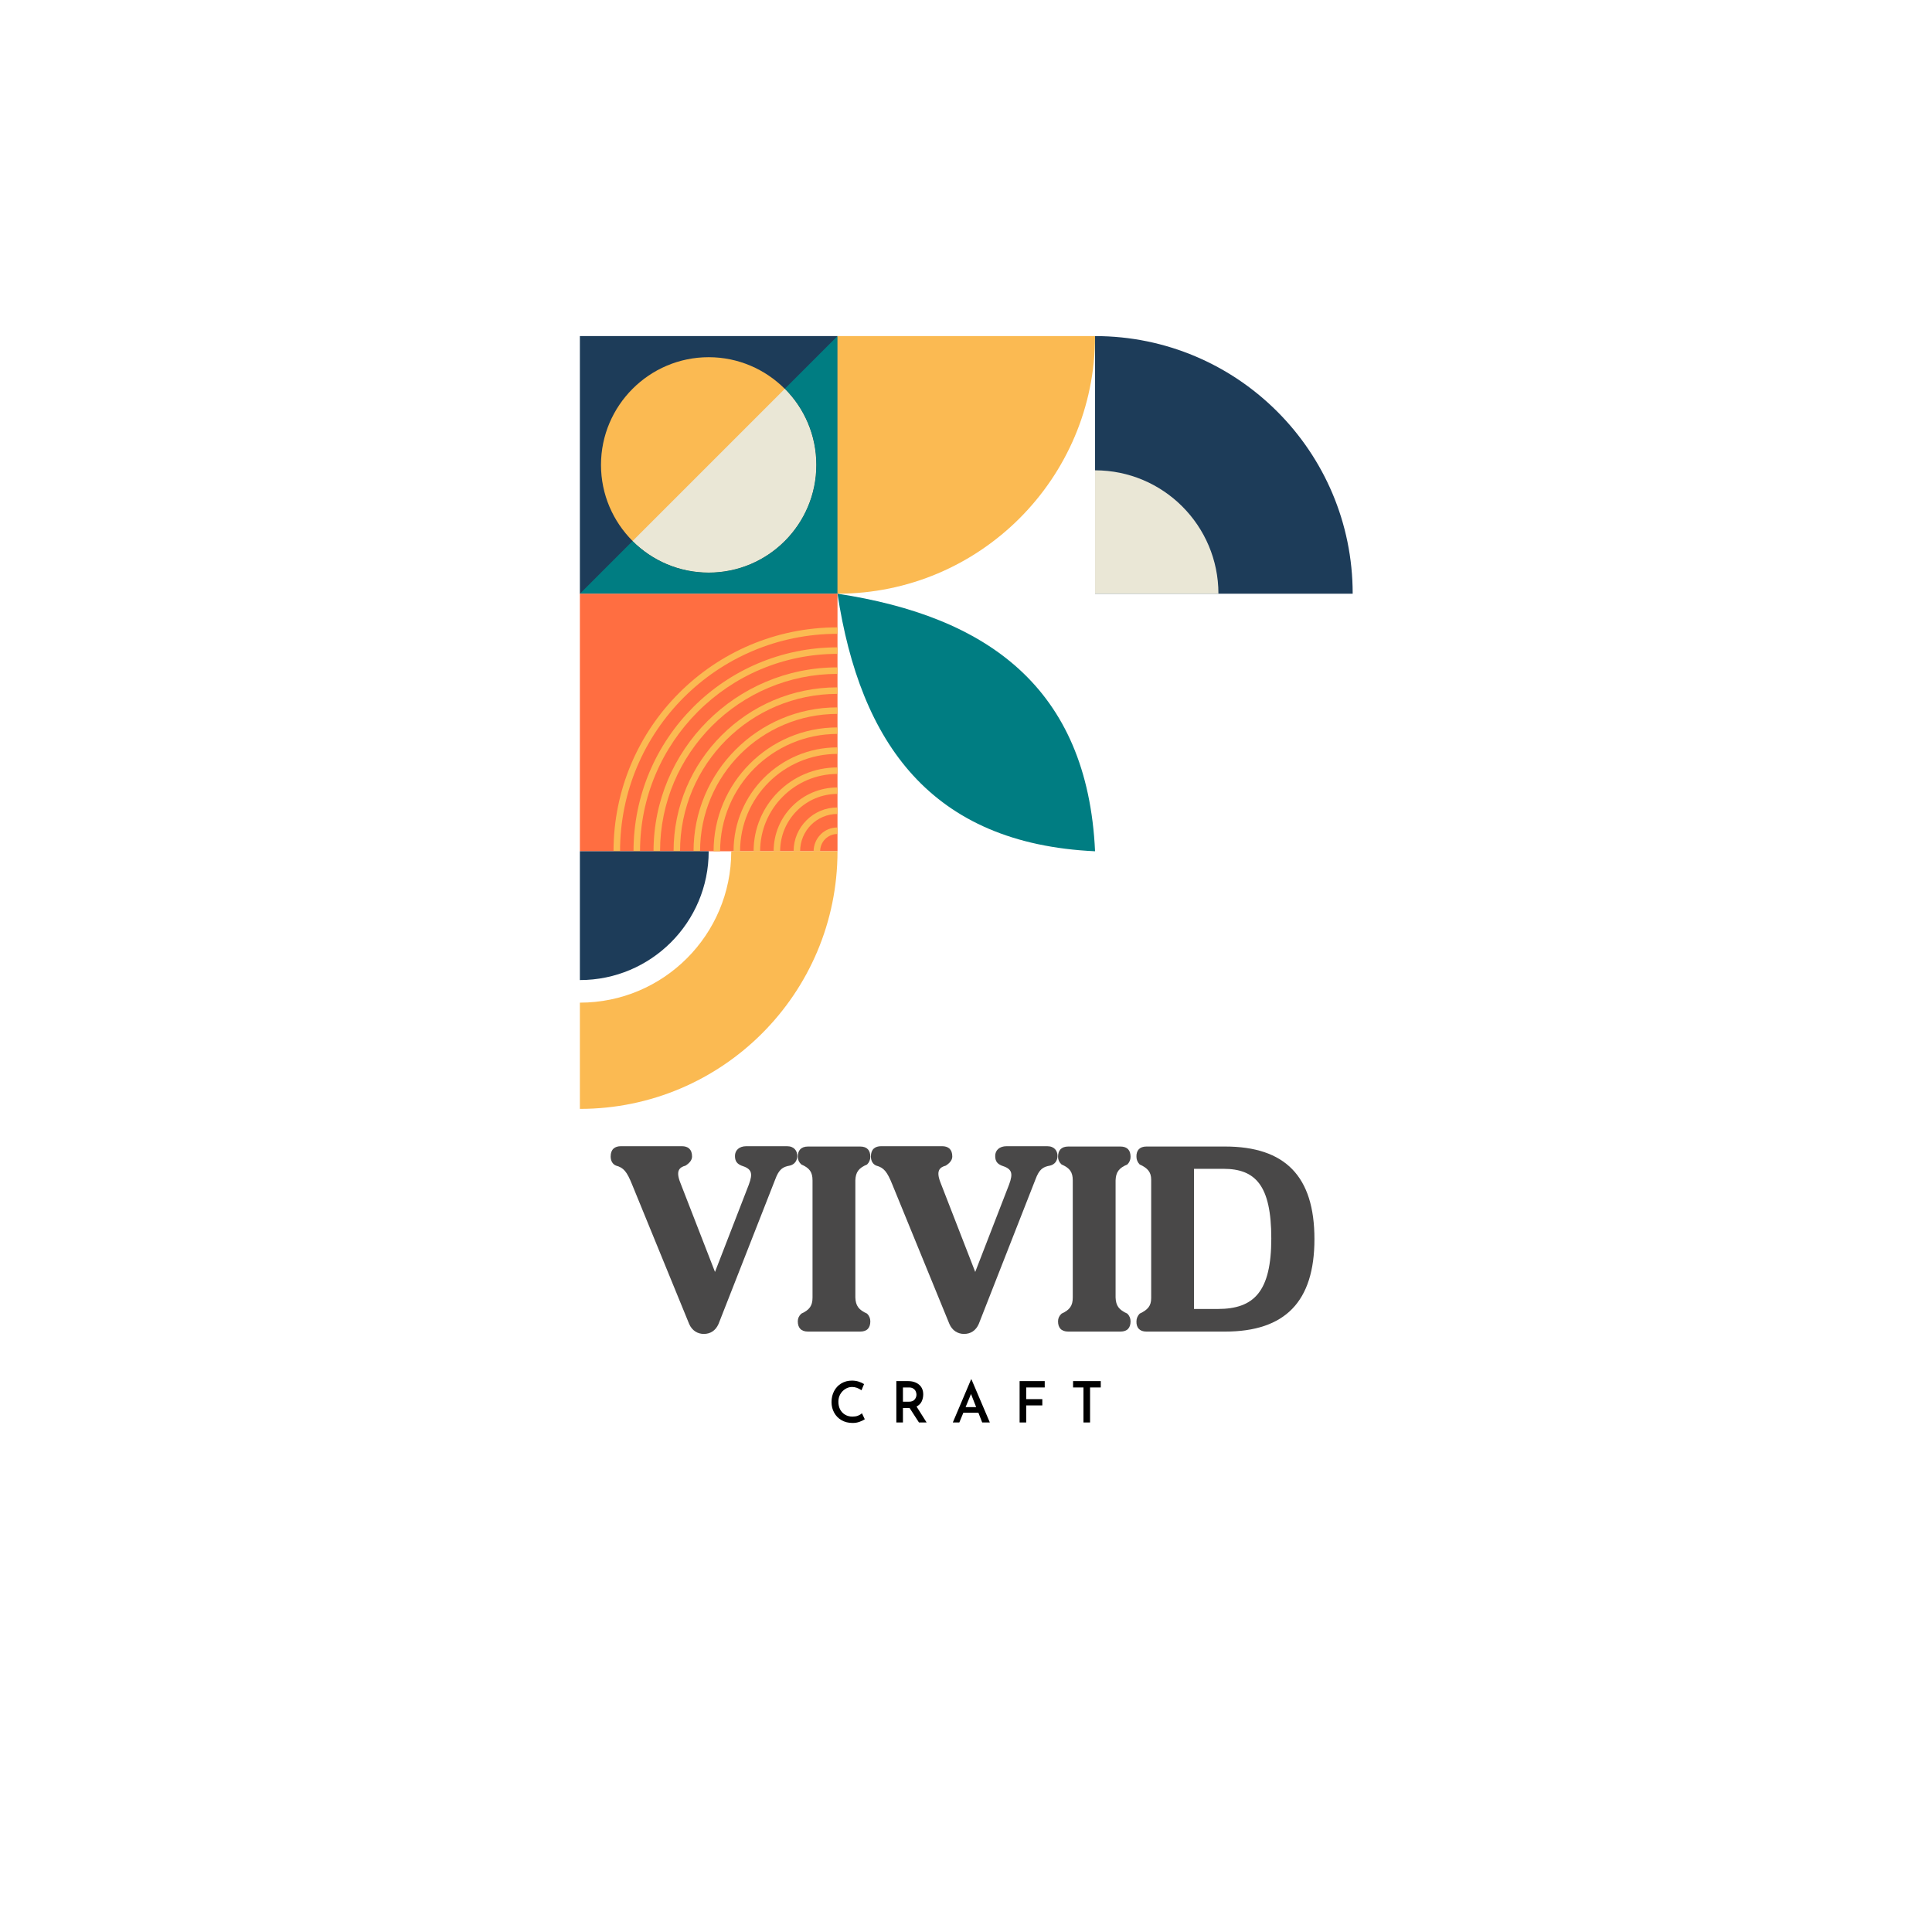
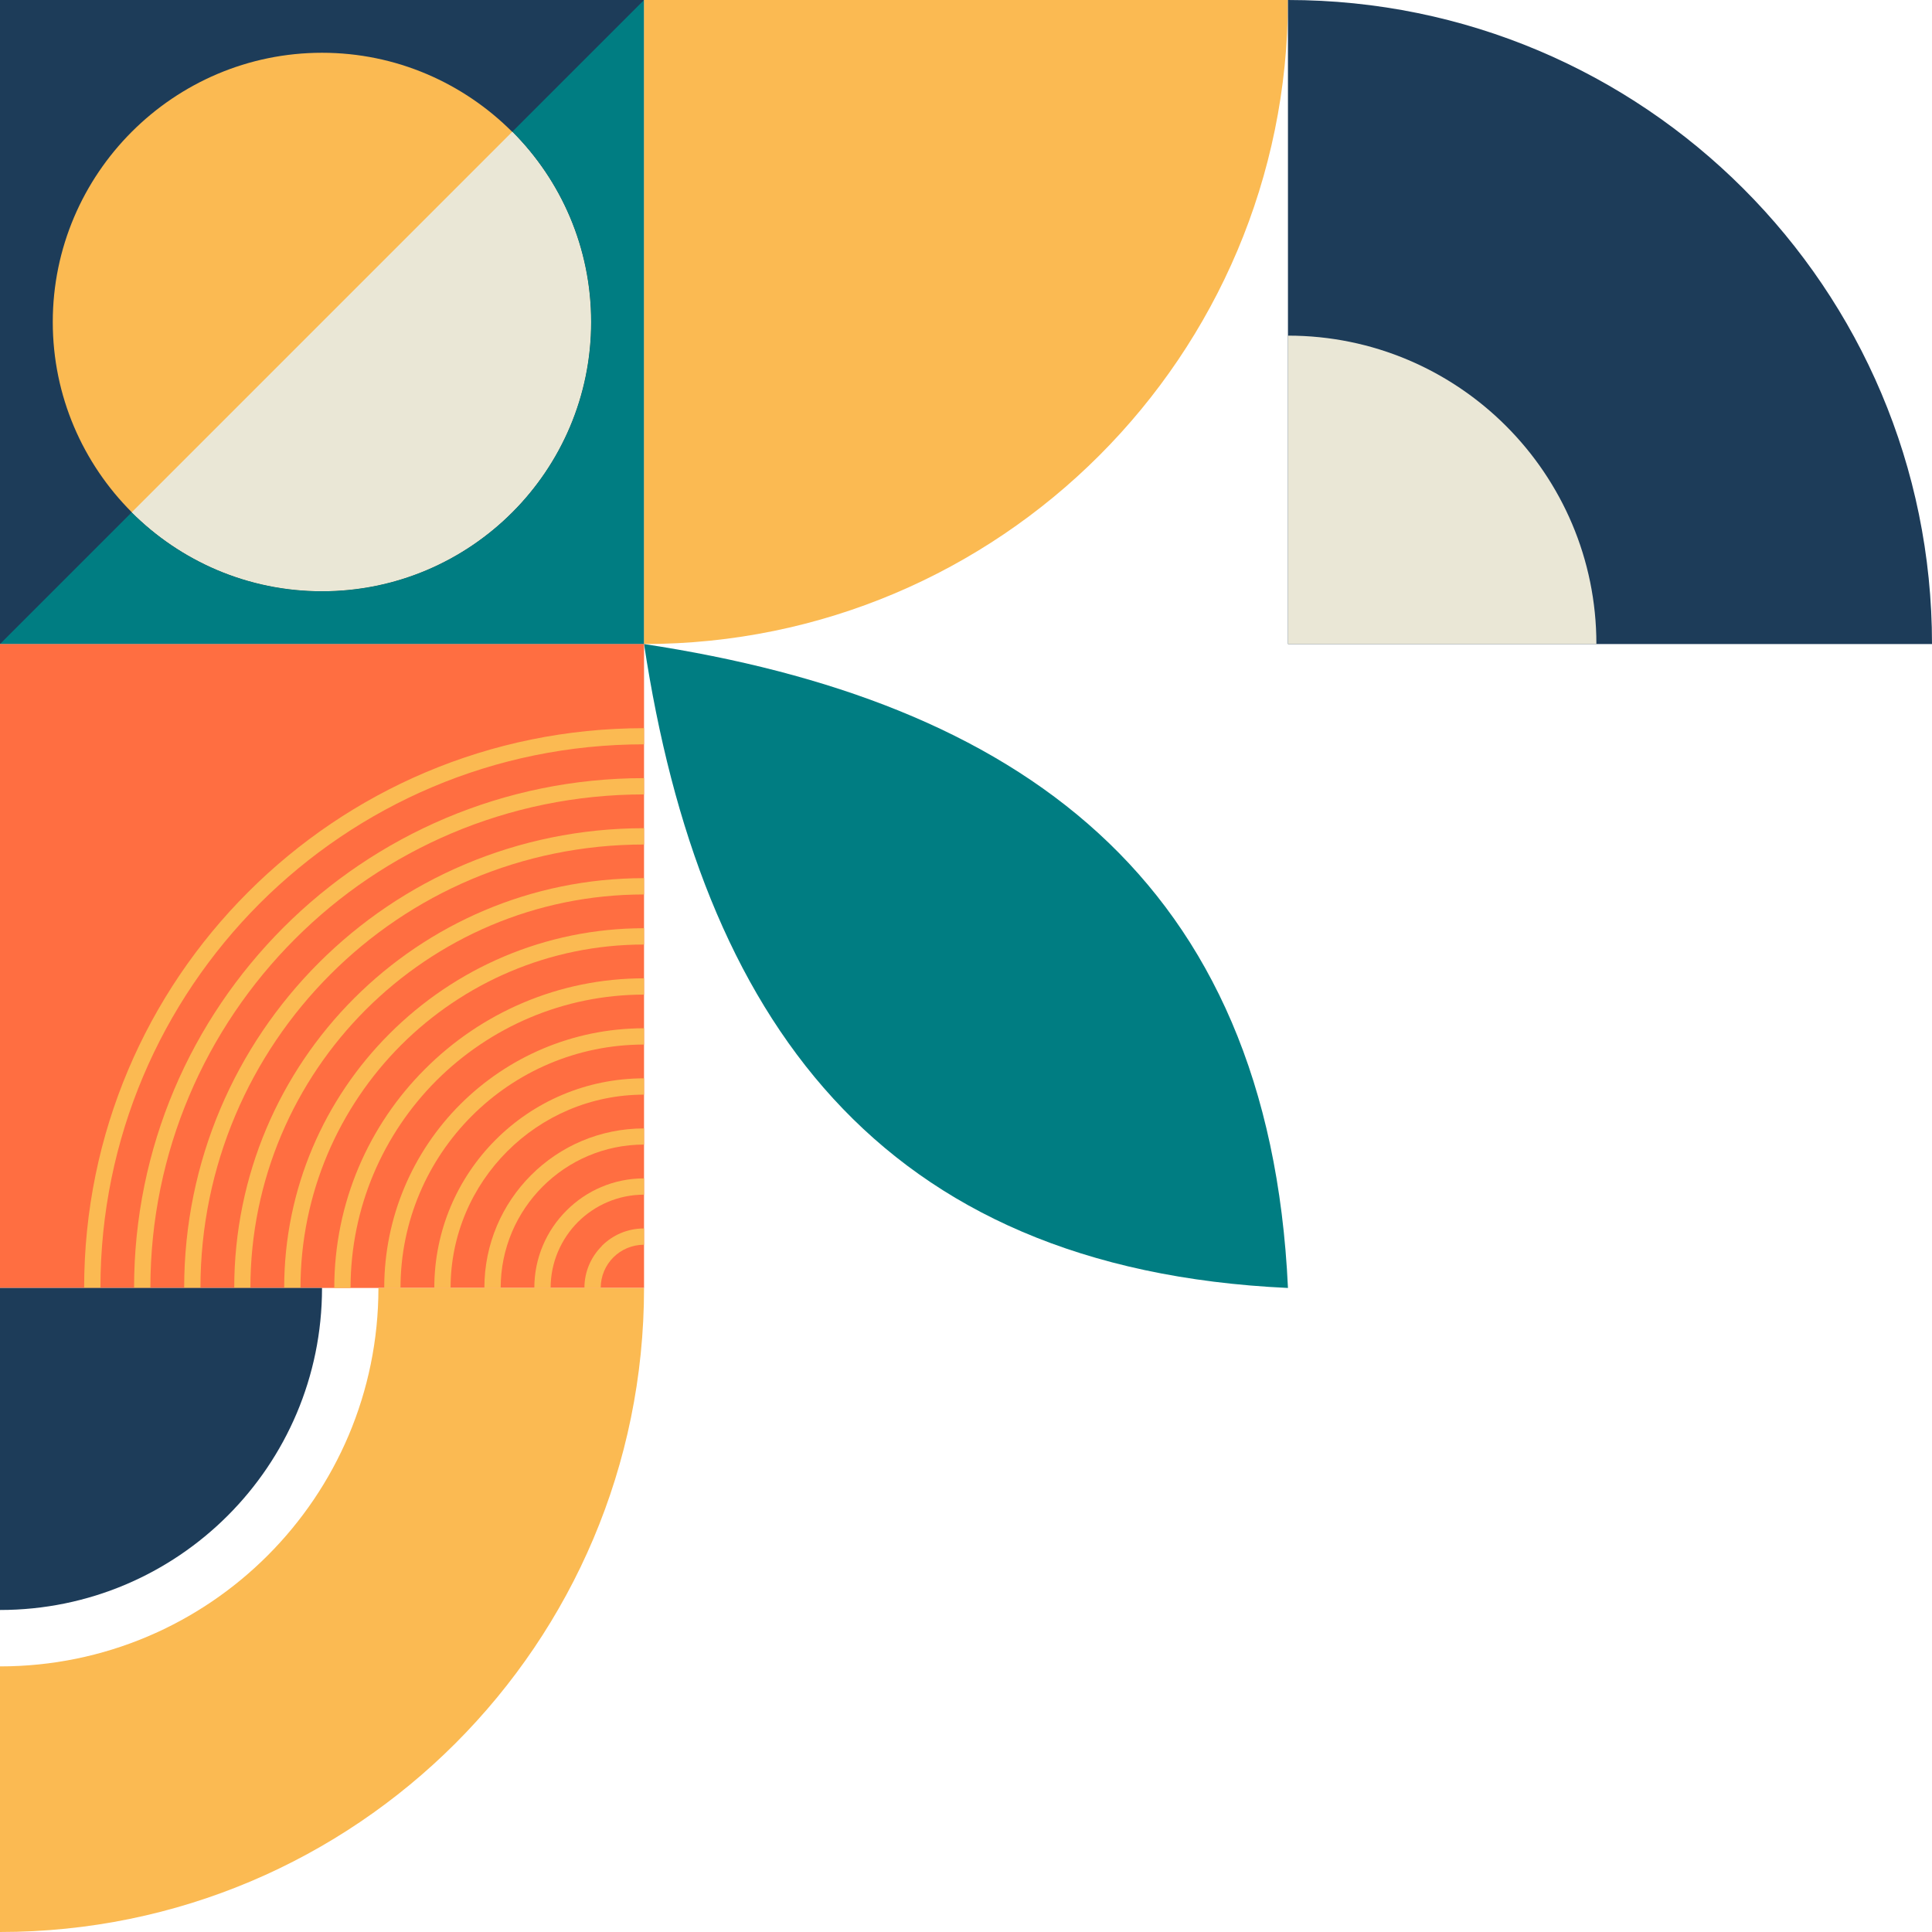
<svg xmlns="http://www.w3.org/2000/svg" width="500" zoomAndPan="magnify" viewBox="0 0 375 375" height="500" preserveAspectRatio="xMidYMid meet" version="1.0">
-   <defs>
-     <g />
-     <clipPath id="ae039a7b05">
-       <path d="M 112.555 65.234 L 163 65.234 L 163 116 L 112.555 116 Z M 112.555 65.234 " clip-rule="nonzero" />
-     </clipPath>
-     <clipPath id="b32827b214">
-       <path d="M 112.555 65.234 L 163 65.234 L 163 116 L 112.555 116 Z M 112.555 65.234 " clip-rule="nonzero" />
-     </clipPath>
-     <clipPath id="6bec18278d">
-       <path d="M 162 65.234 L 213 65.234 L 213 116 L 162 116 Z M 162 65.234 " clip-rule="nonzero" />
-     </clipPath>
-     <clipPath id="905875b8a7">
-       <path d="M 212 65.234 L 262.555 65.234 L 262.555 116 L 212 116 Z M 212 65.234 " clip-rule="nonzero" />
-     </clipPath>
-     <clipPath id="c434c8bae3">
-       <path d="M 112.555 115 L 163 115 L 163 166 L 112.555 166 Z M 112.555 115 " clip-rule="nonzero" />
-     </clipPath>
-     <clipPath id="91cab80616">
-       <path d="M 112.555 165 L 163 165 L 163 215.234 L 112.555 215.234 Z M 112.555 165 " clip-rule="nonzero" />
-     </clipPath>
-     <clipPath id="e2242e95a2">
-       <path d="M 112.555 165 L 138 165 L 138 191 L 112.555 191 Z M 112.555 165 " clip-rule="nonzero" />
-     </clipPath>
-   </defs>
-   <g clip-path="url(#ae039a7b05)">
-     <path fill="#1d3c59" d="M 162.559 65.234 L 162.559 115.238 L 112.555 115.238 L 112.555 65.234 Z M 162.559 65.234 " fill-opacity="1" fill-rule="evenodd" />
-   </g>
-   <path fill="#fbba52" d="M 116.652 90.234 C 116.652 101.742 126.035 111.141 137.555 111.141 C 149.062 111.141 158.449 101.742 158.449 90.234 C 158.449 78.727 149.062 69.332 137.555 69.332 C 126.035 69.332 116.652 78.727 116.652 90.234 Z M 116.652 90.234 " fill-opacity="1" fill-rule="evenodd" />
-   <path fill="#eae7d6" d="M 152.336 75.457 L 122.777 105.016 C 126.559 108.797 131.785 111.141 137.555 111.141 C 149.094 111.141 158.449 101.773 158.449 90.234 C 158.449 84.465 156.117 79.238 152.336 75.457 Z M 152.336 75.457 " fill-opacity="1" fill-rule="evenodd" />
-   <g clip-path="url(#b32827b214)">
-     <path fill="#007d82" d="M 158.449 90.234 C 158.449 101.773 149.094 111.141 137.555 111.141 C 131.785 111.141 126.559 108.797 122.777 105.016 L 112.555 115.238 L 162.559 115.238 L 162.559 65.23 L 152.336 75.453 C 156.117 79.238 158.449 84.465 158.449 90.234 Z M 158.449 90.234 " fill-opacity="1" fill-rule="evenodd" />
-   </g>
-   <g clip-path="url(#6bec18278d)">
-     <path fill="#fbba52" d="M 162.559 115.238 L 162.559 65.234 L 212.551 65.234 C 212.551 92.848 190.172 115.238 162.559 115.238 Z M 162.559 115.238 " fill-opacity="1" fill-rule="evenodd" />
-   </g>
-   <g clip-path="url(#905875b8a7)">
-     <path fill="#1d3c59" d="M 212.551 65.234 L 212.551 115.238 L 262.555 115.238 C 262.555 87.621 240.164 65.234 212.551 65.234 Z M 212.551 65.234 " fill-opacity="1" fill-rule="evenodd" />
-   </g>
-   <path fill="#eae7d6" d="M 212.551 91.289 L 212.551 115.238 L 236.496 115.238 C 236.496 102.016 225.773 91.289 212.551 91.289 Z M 212.551 91.289 " fill-opacity="1" fill-rule="evenodd" />
-   <path fill="#007d82" d="M 212.551 165.23 C 180.691 163.758 166.949 144.168 162.559 115.238 C 191.48 119.625 211.078 133.371 212.551 165.23 Z M 212.551 165.23 " fill-opacity="1" fill-rule="evenodd" />
-   <g clip-path="url(#c434c8bae3)">
-     <path fill="#ff6e41" d="M 162.559 115.238 L 162.559 165.23 L 112.555 165.23 L 112.555 115.238 Z M 162.559 115.238 " fill-opacity="1" fill-rule="evenodd" />
-   </g>
-   <path fill="#fbba52" d="M 119.086 165.23 C 119.086 153.23 123.945 142.359 131.816 134.5 C 139.676 126.629 150.547 121.77 162.559 121.77 L 162.559 123.023 C 150.891 123.023 140.348 127.746 132.707 135.387 C 125.074 143.027 120.352 153.574 120.352 165.23 Z M 119.086 165.23 " fill-opacity="1" fill-rule="nonzero" />
-   <path fill="#fbba52" d="M 122.965 165.23 C 122.965 154.309 127.395 144.41 134.566 137.238 C 141.727 130.078 151.625 125.648 162.559 125.648 L 162.559 126.914 C 151.969 126.914 142.383 131.199 135.453 138.137 C 128.523 145.066 124.23 154.652 124.23 165.23 Z M 122.965 165.23 " fill-opacity="1" fill-rule="nonzero" />
-   <path fill="#fbba52" d="M 126.852 165.23 C 126.852 155.375 130.844 146.449 137.305 139.988 C 143.766 133.527 152.691 129.535 162.559 129.535 L 162.559 130.801 C 153.047 130.801 144.434 134.648 138.203 140.887 C 131.973 147.117 128.117 155.73 128.117 165.23 Z M 126.852 165.23 " fill-opacity="1" fill-rule="nonzero" />
-   <path fill="#fbba52" d="M 130.742 165.23 C 130.742 156.449 134.293 148.496 140.055 142.738 C 145.812 136.977 153.766 133.414 162.559 133.414 L 162.559 134.68 C 154.113 134.68 146.48 138.105 140.953 143.625 C 135.422 149.156 131.996 156.797 131.996 165.23 Z M 130.742 165.23 " fill-opacity="1" fill-rule="nonzero" />
-   <path fill="#fbba52" d="M 134.617 165.23 C 134.617 157.527 137.742 150.535 142.805 145.484 C 147.863 140.426 154.844 137.301 162.559 137.301 L 162.559 138.566 C 155.188 138.566 148.52 141.555 143.691 146.375 C 138.871 151.203 135.883 157.871 135.883 165.23 Z M 134.617 165.23 " fill-opacity="1" fill-rule="nonzero" />
-   <path fill="#fbba52" d="M 138.508 165.23 C 138.508 158.594 141.191 152.582 145.551 148.234 C 149.898 143.875 155.91 141.191 162.559 141.191 L 162.559 142.453 C 156.266 142.453 150.57 145.004 146.441 149.121 C 142.32 153.25 139.773 158.949 139.773 165.23 Z M 138.508 165.23 " fill-opacity="1" fill-rule="nonzero" />
-   <path fill="#fbba52" d="M 142.383 165.23 C 142.383 159.668 144.645 154.621 148.289 150.973 C 151.949 147.324 156.988 145.066 162.559 145.066 L 162.559 146.332 C 157.332 146.332 152.605 148.453 149.188 151.871 C 145.77 155.289 143.648 160.016 143.648 165.23 Z M 142.383 165.23 " fill-opacity="1" fill-rule="nonzero" />
-   <path fill="#fbba52" d="M 146.273 165.23 C 146.273 160.734 148.09 156.668 151.039 153.723 C 153.988 150.773 158.051 148.957 162.559 148.957 L 162.559 150.219 C 158.406 150.219 154.656 151.902 151.938 154.621 C 149.219 157.34 147.539 161.09 147.539 165.23 Z M 146.273 165.23 " fill-opacity="1" fill-rule="nonzero" />
-   <path fill="#fbba52" d="M 150.16 165.23 C 150.16 161.812 151.539 158.719 153.789 156.473 C 156.035 154.223 159.129 152.844 162.559 152.844 L 162.559 154.098 C 159.473 154.098 156.695 155.352 154.688 157.359 C 152.668 159.375 151.426 162.156 151.426 165.23 Z M 150.16 165.23 " fill-opacity="1" fill-rule="nonzero" />
-   <path fill="#fbba52" d="M 154.039 165.23 C 154.039 162.887 154.988 160.758 156.539 159.219 C 158.074 157.672 160.207 156.723 162.559 156.723 L 162.559 157.988 C 160.551 157.988 158.742 158.801 157.426 160.109 C 156.121 161.426 155.305 163.234 155.305 165.23 Z M 154.039 165.23 " fill-opacity="1" fill-rule="nonzero" />
-   <path fill="#fbba52" d="M 157.926 165.23 C 157.926 163.957 158.449 162.805 159.285 161.969 L 159.285 161.957 C 160.121 161.121 161.273 160.609 162.559 160.609 L 162.559 161.875 C 161.629 161.875 160.781 162.25 160.176 162.855 C 159.57 163.465 159.191 164.301 159.191 165.23 Z M 157.926 165.23 " fill-opacity="1" fill-rule="nonzero" />
-   <g clip-path="url(#91cab80616)">
-     <path fill="#fbba52" d="M 112.555 215.234 C 140.168 215.234 162.559 192.844 162.559 165.23 L 141.934 165.23 C 141.934 181.461 128.777 194.613 112.555 194.613 Z M 112.555 215.234 " fill-opacity="1" fill-rule="evenodd" />
-   </g>
-   <g clip-path="url(#e2242e95a2)">
-     <path fill="#1d3c59" d="M 137.555 165.23 C 137.555 179.039 126.363 190.23 112.555 190.23 L 112.555 165.23 Z M 137.555 165.23 " fill-opacity="1" fill-rule="evenodd" />
-   </g>
-   <g fill="#494848" fill-opacity="1">
-     <g transform="translate(117.9676, 258.4608)">
-       <g>
-         <path d="M 26.906 -35.984 C 25.484 -35.984 24.688 -35.172 24.688 -34.094 C 24.688 -33.016 25.141 -32.562 25.938 -32.219 C 27.938 -31.594 28.219 -30.781 27.375 -28.516 L 20.812 -11.578 L 14.078 -28.906 C 13.172 -31.188 13.859 -31.875 15.109 -32.219 C 15.969 -32.781 16.359 -33.359 16.359 -33.984 C 16.359 -35.406 15.562 -35.984 14.375 -35.984 L 2.562 -35.984 C 1.375 -35.984 0.562 -35.406 0.562 -33.984 C 0.562 -33.188 0.906 -32.5 1.594 -32.219 C 3.078 -31.812 3.703 -31.078 4.734 -28.516 L 15.797 -1.484 C 16.359 -0.172 17.453 0.453 18.641 0.453 C 19.906 0.453 20.922 -0.172 21.5 -1.484 L 32.5 -29.531 C 33.234 -31.531 33.984 -31.984 35.344 -32.219 C 36.266 -32.438 36.781 -33.188 36.781 -34.094 C 36.781 -35.062 36.203 -35.984 34.781 -35.984 Z M 26.906 -35.984 " />
-       </g>
-     </g>
-   </g>
-   <g fill="#494848" fill-opacity="1">
-     <g transform="translate(153.2575, 258.4608)">
-       <g>
-         <path d="M 13.688 0 C 15.109 0 15.672 -0.797 15.672 -2 C 15.672 -2.562 15.453 -3.078 15.047 -3.484 C 13.406 -4.219 12.828 -5.016 12.766 -6.609 L 12.766 -29.359 C 12.828 -30.953 13.406 -31.75 15.047 -32.438 C 15.453 -32.844 15.672 -33.359 15.672 -33.922 C 15.672 -35.125 15.109 -35.922 13.688 -35.922 L 3.594 -35.922 C 2.172 -35.922 1.594 -35.125 1.594 -33.922 C 1.594 -33.359 1.828 -32.844 2.281 -32.438 C 3.875 -31.75 4.453 -30.953 4.453 -29.359 L 4.453 -6.609 C 4.453 -5.016 3.875 -4.219 2.281 -3.484 C 1.828 -3.078 1.594 -2.562 1.594 -2 C 1.594 -0.797 2.172 0 3.594 0 Z M 13.688 0 " />
-       </g>
-     </g>
-   </g>
-   <g fill="#494848" fill-opacity="1">
-     <g transform="translate(168.4793, 258.4608)">
-       <g>
-         <path d="M 26.906 -35.984 C 25.484 -35.984 24.688 -35.172 24.688 -34.094 C 24.688 -33.016 25.141 -32.562 25.938 -32.219 C 27.938 -31.594 28.219 -30.781 27.375 -28.516 L 20.812 -11.578 L 14.078 -28.906 C 13.172 -31.188 13.859 -31.875 15.109 -32.219 C 15.969 -32.781 16.359 -33.359 16.359 -33.984 C 16.359 -35.406 15.562 -35.984 14.375 -35.984 L 2.562 -35.984 C 1.375 -35.984 0.562 -35.406 0.562 -33.984 C 0.562 -33.188 0.906 -32.5 1.594 -32.219 C 3.078 -31.812 3.703 -31.078 4.734 -28.516 L 15.797 -1.484 C 16.359 -0.172 17.453 0.453 18.641 0.453 C 19.906 0.453 20.922 -0.172 21.5 -1.484 L 32.5 -29.531 C 33.234 -31.531 33.984 -31.984 35.344 -32.219 C 36.266 -32.438 36.781 -33.188 36.781 -34.094 C 36.781 -35.062 36.203 -35.984 34.781 -35.984 Z M 26.906 -35.984 " />
-       </g>
-     </g>
-   </g>
-   <g fill="#494848" fill-opacity="1">
-     <g transform="translate(203.7692, 258.4608)">
-       <g>
-         <path d="M 13.688 0 C 15.109 0 15.672 -0.797 15.672 -2 C 15.672 -2.562 15.453 -3.078 15.047 -3.484 C 13.406 -4.219 12.828 -5.016 12.766 -6.609 L 12.766 -29.359 C 12.828 -30.953 13.406 -31.75 15.047 -32.438 C 15.453 -32.844 15.672 -33.359 15.672 -33.922 C 15.672 -35.125 15.109 -35.922 13.688 -35.922 L 3.594 -35.922 C 2.172 -35.922 1.594 -35.125 1.594 -33.922 C 1.594 -33.359 1.828 -32.844 2.281 -32.438 C 3.875 -31.75 4.453 -30.953 4.453 -29.359 L 4.453 -6.609 C 4.453 -5.016 3.875 -4.219 2.281 -3.484 C 1.828 -3.078 1.594 -2.562 1.594 -2 C 1.594 -0.797 2.172 0 3.594 0 Z M 13.688 0 " />
-       </g>
-     </g>
-   </g>
-   <g fill="#494848" fill-opacity="1">
-     <g transform="translate(218.991, 258.4608)">
-       <g>
-         <path d="M 18.766 0 C 30.453 0 36.141 -5.812 36.141 -17.953 C 36.141 -30.156 30.453 -35.922 18.766 -35.922 L 3.531 -35.922 C 2.172 -35.922 1.547 -35.125 1.594 -33.922 C 1.594 -33.359 1.828 -32.844 2.219 -32.438 C 3.766 -31.75 4.453 -30.953 4.453 -29.484 L 4.453 -6.5 C 4.453 -4.953 3.766 -4.219 2.219 -3.484 C 1.828 -3.078 1.594 -2.562 1.594 -2 C 1.547 -0.797 2.172 0 3.531 0 Z M 12.766 -31.594 L 18.469 -31.594 C 24.688 -31.594 27.766 -28.391 27.766 -18.078 C 27.766 -7.75 24.406 -4.391 17.391 -4.391 L 12.766 -4.391 Z M 12.766 -31.594 " />
-       </g>
-     </g>
-   </g>
-   <g fill="#000000" fill-opacity="1">
-     <g transform="translate(160.7907, 276.1018)">
-       <g>
-         <path d="M 7.062 -0.625 C 6.82 -0.457 6.492 -0.297 6.078 -0.141 C 5.66 0.016 5.207 0.094 4.719 0.094 C 3.883 0.094 3.156 -0.086 2.531 -0.453 C 1.914 -0.816 1.441 -1.305 1.109 -1.922 C 0.773 -2.535 0.609 -3.211 0.609 -3.953 C 0.609 -4.754 0.773 -5.469 1.109 -6.094 C 1.441 -6.727 1.906 -7.223 2.5 -7.578 C 3.102 -7.941 3.789 -8.125 4.562 -8.125 C 5.031 -8.125 5.461 -8.062 5.859 -7.938 C 6.266 -7.812 6.617 -7.648 6.922 -7.453 L 6.422 -6.25 C 5.828 -6.676 5.219 -6.891 4.594 -6.891 C 4.125 -6.891 3.688 -6.758 3.281 -6.5 C 2.875 -6.25 2.547 -5.906 2.297 -5.469 C 2.055 -5.031 1.938 -4.551 1.938 -4.031 C 1.938 -3.477 2.047 -2.984 2.266 -2.547 C 2.492 -2.109 2.816 -1.766 3.234 -1.516 C 3.648 -1.266 4.129 -1.141 4.672 -1.141 C 5.066 -1.141 5.422 -1.195 5.734 -1.312 C 6.047 -1.438 6.305 -1.594 6.516 -1.781 Z M 7.062 -0.625 " />
-       </g>
-     </g>
-   </g>
-   <g fill="#000000" fill-opacity="1">
-     <g transform="translate(172.87, 276.1018)">
-       <g>
-         <path d="M 5.5 0 L 3.688 -2.797 L 2.391 -2.797 L 2.391 0 L 1.109 0 L 1.109 -8.031 L 3.359 -8.031 C 4.254 -8.031 4.973 -7.801 5.516 -7.344 C 6.055 -6.883 6.328 -6.254 6.328 -5.453 C 6.328 -4.953 6.223 -4.488 6.016 -4.062 C 5.805 -3.645 5.477 -3.32 5.031 -3.094 L 6.984 0 Z M 2.391 -4.031 L 3.547 -4.031 C 4.055 -4.031 4.426 -4.172 4.656 -4.453 C 4.895 -4.734 5.016 -5.051 5.016 -5.406 C 5.016 -5.613 4.969 -5.82 4.875 -6.031 C 4.789 -6.238 4.641 -6.414 4.422 -6.562 C 4.211 -6.719 3.93 -6.797 3.578 -6.797 L 2.391 -6.797 Z M 2.391 -4.031 " />
-       </g>
-     </g>
-   </g>
-   <g fill="#000000" fill-opacity="1">
-     <g transform="translate(184.6735, 276.1018)">
-       <g>
-         <path d="M 5.234 -1.891 L 2.312 -1.891 L 1.531 0 L 0.266 0 L 3.812 -8.359 L 3.891 -8.359 L 7.453 0 L 5.969 0 Z M 4.797 -2.984 L 3.797 -5.531 L 2.75 -2.984 Z M 4.797 -2.984 " />
-       </g>
-     </g>
-   </g>
-   <g fill="#000000" fill-opacity="1">
-     <g transform="translate(196.7968, 276.1018)">
-       <g>
-         <path d="M 5.984 -8.031 L 5.984 -6.797 L 2.391 -6.797 L 2.391 -4.531 L 5.516 -4.531 L 5.516 -3.312 L 2.391 -3.312 L 2.391 0 L 1.109 0 L 1.109 -8.031 Z M 5.984 -8.031 " />
-       </g>
-     </g>
-   </g>
-   <g fill="#000000" fill-opacity="1">
-     <g transform="translate(207.7509, 276.1018)">
-       <g>
-         <path d="M 5.906 -8.031 L 5.906 -6.797 L 3.828 -6.797 L 3.828 0 L 2.547 0 L 2.547 -6.797 L 0.531 -6.797 L 0.531 -8.031 Z M 5.906 -8.031 " />
-       </g>
-     </g>
-   </g>
+   <path fill="#1d3c59" d="M 125.008 0 L 125.008 125.008 L 0 125.008 L 0 0 Z M 125.008 0 " fill-opacity="1" fill-rule="evenodd" />
+   <path fill="#fbba52" d="M 10.242 62.504 C 10.242 91.273 33.707 114.766 62.504 114.766 C 91.273 114.766 114.738 91.273 114.738 62.504 C 114.738 33.734 91.273 10.242 62.504 10.242 C 33.707 10.242 10.242 33.734 10.242 62.504 Z M 10.242 62.504 " fill-opacity="1" fill-rule="evenodd" />
+   <path fill="#eae7d6" d="M 99.453 25.555 L 25.555 99.453 C 35.016 108.914 48.078 114.766 62.504 114.766 C 91.352 114.766 114.738 91.352 114.738 62.504 C 114.738 48.078 108.91 35.016 99.453 25.555 Z M 99.453 25.555 " fill-opacity="1" fill-rule="evenodd" />
+   <path fill="#007d82" d="M 114.738 62.504 C 114.738 91.352 91.352 114.766 62.504 114.766 C 48.078 114.766 35.016 108.91 25.555 99.453 L 0 125.008 L 125.008 125.008 L 125.008 -0.004 L 99.453 25.555 C 108.91 35.016 114.738 48.078 114.738 62.504 Z M 114.738 62.504 " fill-opacity="1" fill-rule="evenodd" />
+   <path fill="#fbba52" d="M 125.008 125.008 L 125.008 0 L 249.992 0 C 249.992 69.035 194.047 125.008 125.008 125.008 Z M 125.008 125.008 " fill-opacity="1" fill-rule="evenodd" />
+   <path fill="#1d3c59" d="M 249.992 0 L 249.992 125.008 L 375 125.008 C 375 55.969 319.031 0 249.992 0 Z M 249.992 0 " fill-opacity="1" fill-rule="evenodd" />
+   <path fill="#eae7d6" d="M 249.992 65.145 L 249.992 125.008 L 309.859 125.008 C 309.859 91.953 283.047 65.145 249.992 65.145 Z M 249.992 65.145 " fill-opacity="1" fill-rule="evenodd" />
+   <path fill="#007d82" d="M 249.992 249.992 C 170.344 246.305 135.984 197.34 125.008 125.008 C 197.312 135.984 246.309 170.344 249.992 249.992 Z M 249.992 249.992 " fill-opacity="1" fill-rule="evenodd" />
+   <path fill="#ff6e41" d="M 125.008 125.008 L 125.008 249.992 L 0 249.992 L 0 125.008 Z M 125.008 125.008 " fill-opacity="1" fill-rule="evenodd" />
+   <path fill="#fbba52" d="M 16.332 249.992 C 16.332 219.992 28.48 192.816 48.156 173.164 C 67.809 153.488 94.984 141.34 125.008 141.34 L 125.008 144.473 C 95.844 144.473 69.48 156.285 50.379 175.387 C 31.305 194.488 19.492 220.855 19.492 249.988 L 16.332 249.988 Z M 16.332 249.992 " fill-opacity="1" fill-rule="nonzero" />
+   <path fill="#fbba52" d="M 26.023 249.992 C 26.023 222.684 37.105 197.938 55.031 180.012 C 72.93 162.113 97.676 151.035 125.008 151.035 L 125.008 154.195 C 98.539 154.195 74.578 164.91 57.25 182.262 C 39.926 199.586 29.188 223.547 29.188 249.992 Z M 26.023 249.992 " fill-opacity="1" fill-rule="nonzero" />
+   <path fill="#fbba52" d="M 35.746 249.992 C 35.746 225.352 45.727 203.035 61.875 186.887 C 78.023 170.738 100.34 160.754 125.008 160.754 L 125.008 163.918 C 101.227 163.918 79.695 173.535 64.125 189.133 C 48.551 204.707 38.906 226.238 38.906 249.992 Z M 35.746 249.992 " fill-opacity="1" fill-rule="nonzero" />
+   <path fill="#fbba52" d="M 45.465 249.992 C 45.465 228.043 54.348 208.156 68.746 193.758 C 83.145 179.359 103.031 170.449 125.008 170.449 L 125.008 173.613 C 103.895 173.613 84.816 182.184 70.996 195.98 C 57.172 209.805 48.602 228.906 48.602 249.992 Z M 45.465 249.992 " fill-opacity="1" fill-rule="nonzero" />
+   <path fill="#fbba52" d="M 55.16 249.992 C 55.16 230.734 62.973 213.25 75.621 200.629 C 88.27 187.984 105.723 180.168 125.008 180.168 L 125.008 183.332 C 106.586 183.332 89.914 190.805 77.844 202.852 C 65.797 214.922 58.324 231.594 58.324 249.992 Z M 55.16 249.992 " fill-opacity="1" fill-rule="nonzero" />
+   <path fill="#fbba52" d="M 64.883 249.992 C 64.883 233.398 71.598 218.371 82.492 207.504 C 93.363 196.605 108.387 189.891 125.008 189.891 L 125.008 193.051 C 109.277 193.051 95.035 199.43 84.715 209.723 C 74.418 220.043 68.043 234.285 68.043 249.992 Z M 64.883 249.992 " fill-opacity="1" fill-rule="nonzero" />
+   <path fill="#fbba52" d="M 74.578 249.992 C 74.578 236.09 80.223 223.469 89.34 214.348 C 98.484 205.23 111.082 199.586 125.008 199.586 L 125.008 202.746 C 111.941 202.746 100.133 208.051 91.586 216.598 C 83.043 225.141 77.738 236.953 77.738 249.992 Z M 74.578 249.992 " fill-opacity="1" fill-rule="nonzero" />
+   <path fill="#fbba52" d="M 84.297 249.992 C 84.297 238.754 88.844 228.59 96.211 221.223 C 103.582 213.852 113.746 209.305 125.008 209.305 L 125.008 212.469 C 114.633 212.469 105.254 216.676 98.461 223.469 C 91.664 230.262 87.457 239.645 87.457 249.992 Z M 84.297 249.992 " fill-opacity="1" fill-rule="nonzero" />
+   <path fill="#fbba52" d="M 94.016 249.992 C 94.016 241.445 97.465 233.711 103.086 228.094 C 108.703 222.477 116.438 219.027 125.008 219.027 L 125.008 222.16 C 117.301 222.16 110.348 225.297 105.332 230.312 C 100.289 235.355 97.18 242.309 97.18 249.988 L 94.016 249.988 Z M 94.016 249.992 " fill-opacity="1" fill-rule="nonzero" />
+   <path fill="#fbba52" d="M 103.711 249.992 C 103.711 244.137 106.09 238.809 109.957 234.965 C 113.801 231.102 119.129 228.723 125.008 228.723 L 125.008 231.883 C 119.992 231.883 115.469 233.922 112.18 237.188 C 108.914 240.48 106.875 245 106.875 249.992 Z M 103.711 249.992 " fill-opacity="1" fill-rule="nonzero" />
+   <path fill="#fbba52" d="M 113.434 249.992 C 113.434 246.805 114.738 243.93 116.828 241.84 L 116.828 241.812 C 118.922 239.723 121.797 238.441 125.008 238.441 L 125.008 241.602 C 122.684 241.602 120.566 242.543 119.051 244.059 C 117.535 245.574 116.598 247.664 116.598 249.992 Z M 113.434 249.992 " fill-opacity="1" fill-rule="nonzero" />
+   <path fill="#fbba52" d="M 0 375 C 69.035 375 125.008 319.031 125.008 249.992 L 73.453 249.992 C 73.453 290.57 40.555 323.445 0 323.445 Z M 0 375 " fill-opacity="1" fill-rule="evenodd" />
+   <path fill="#1d3c59" d="M 62.504 249.992 C 62.504 284.508 34.52 312.496 0 312.496 L 0 249.992 Z M 62.504 249.992 " fill-opacity="1" fill-rule="evenodd" />
</svg>
